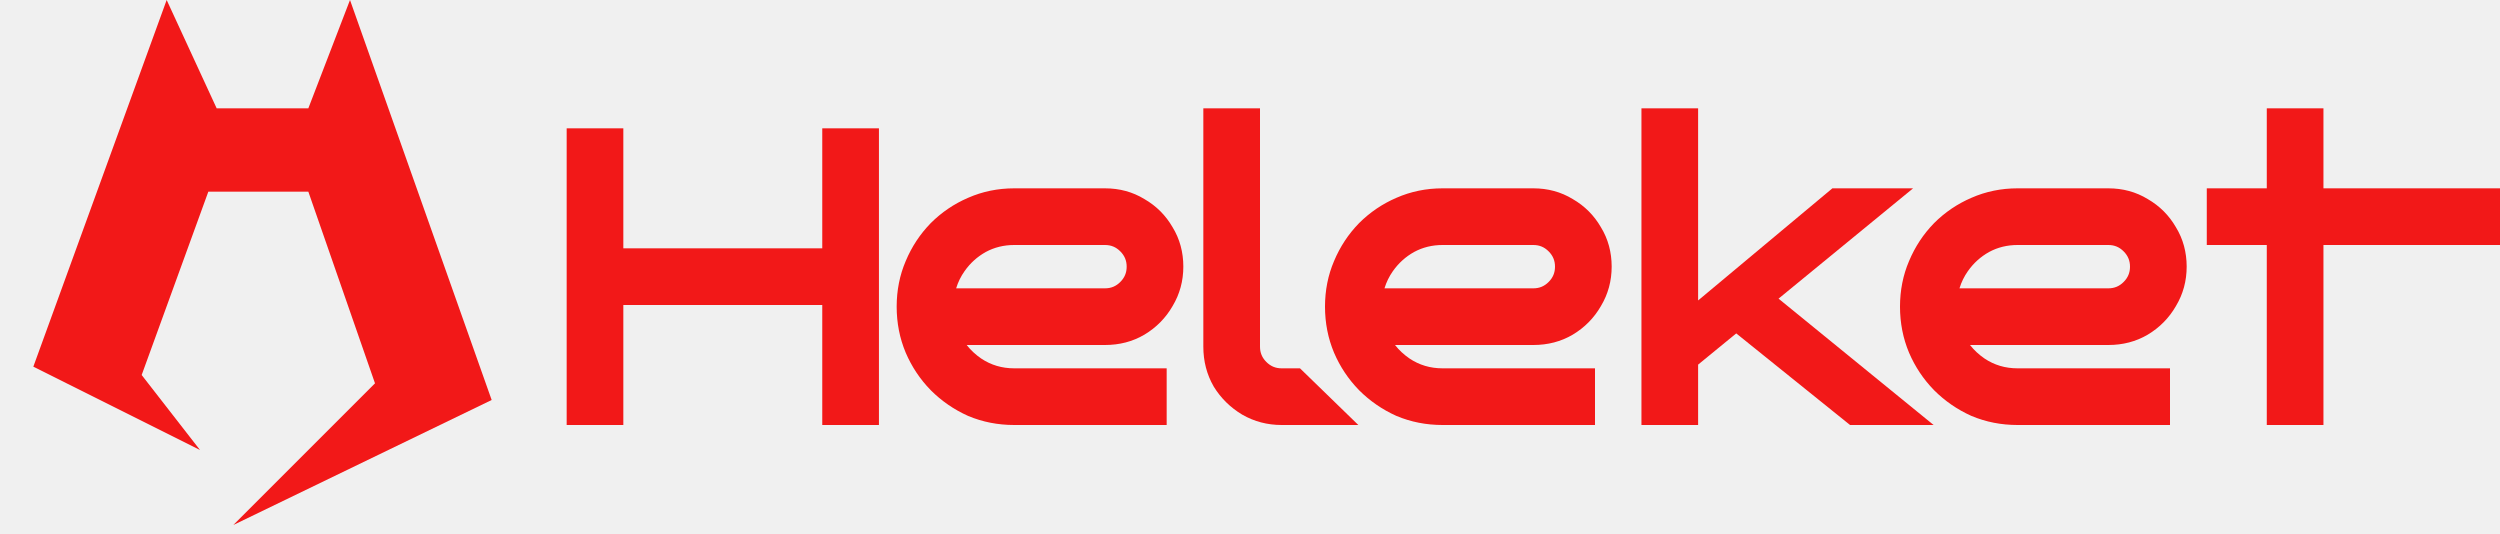
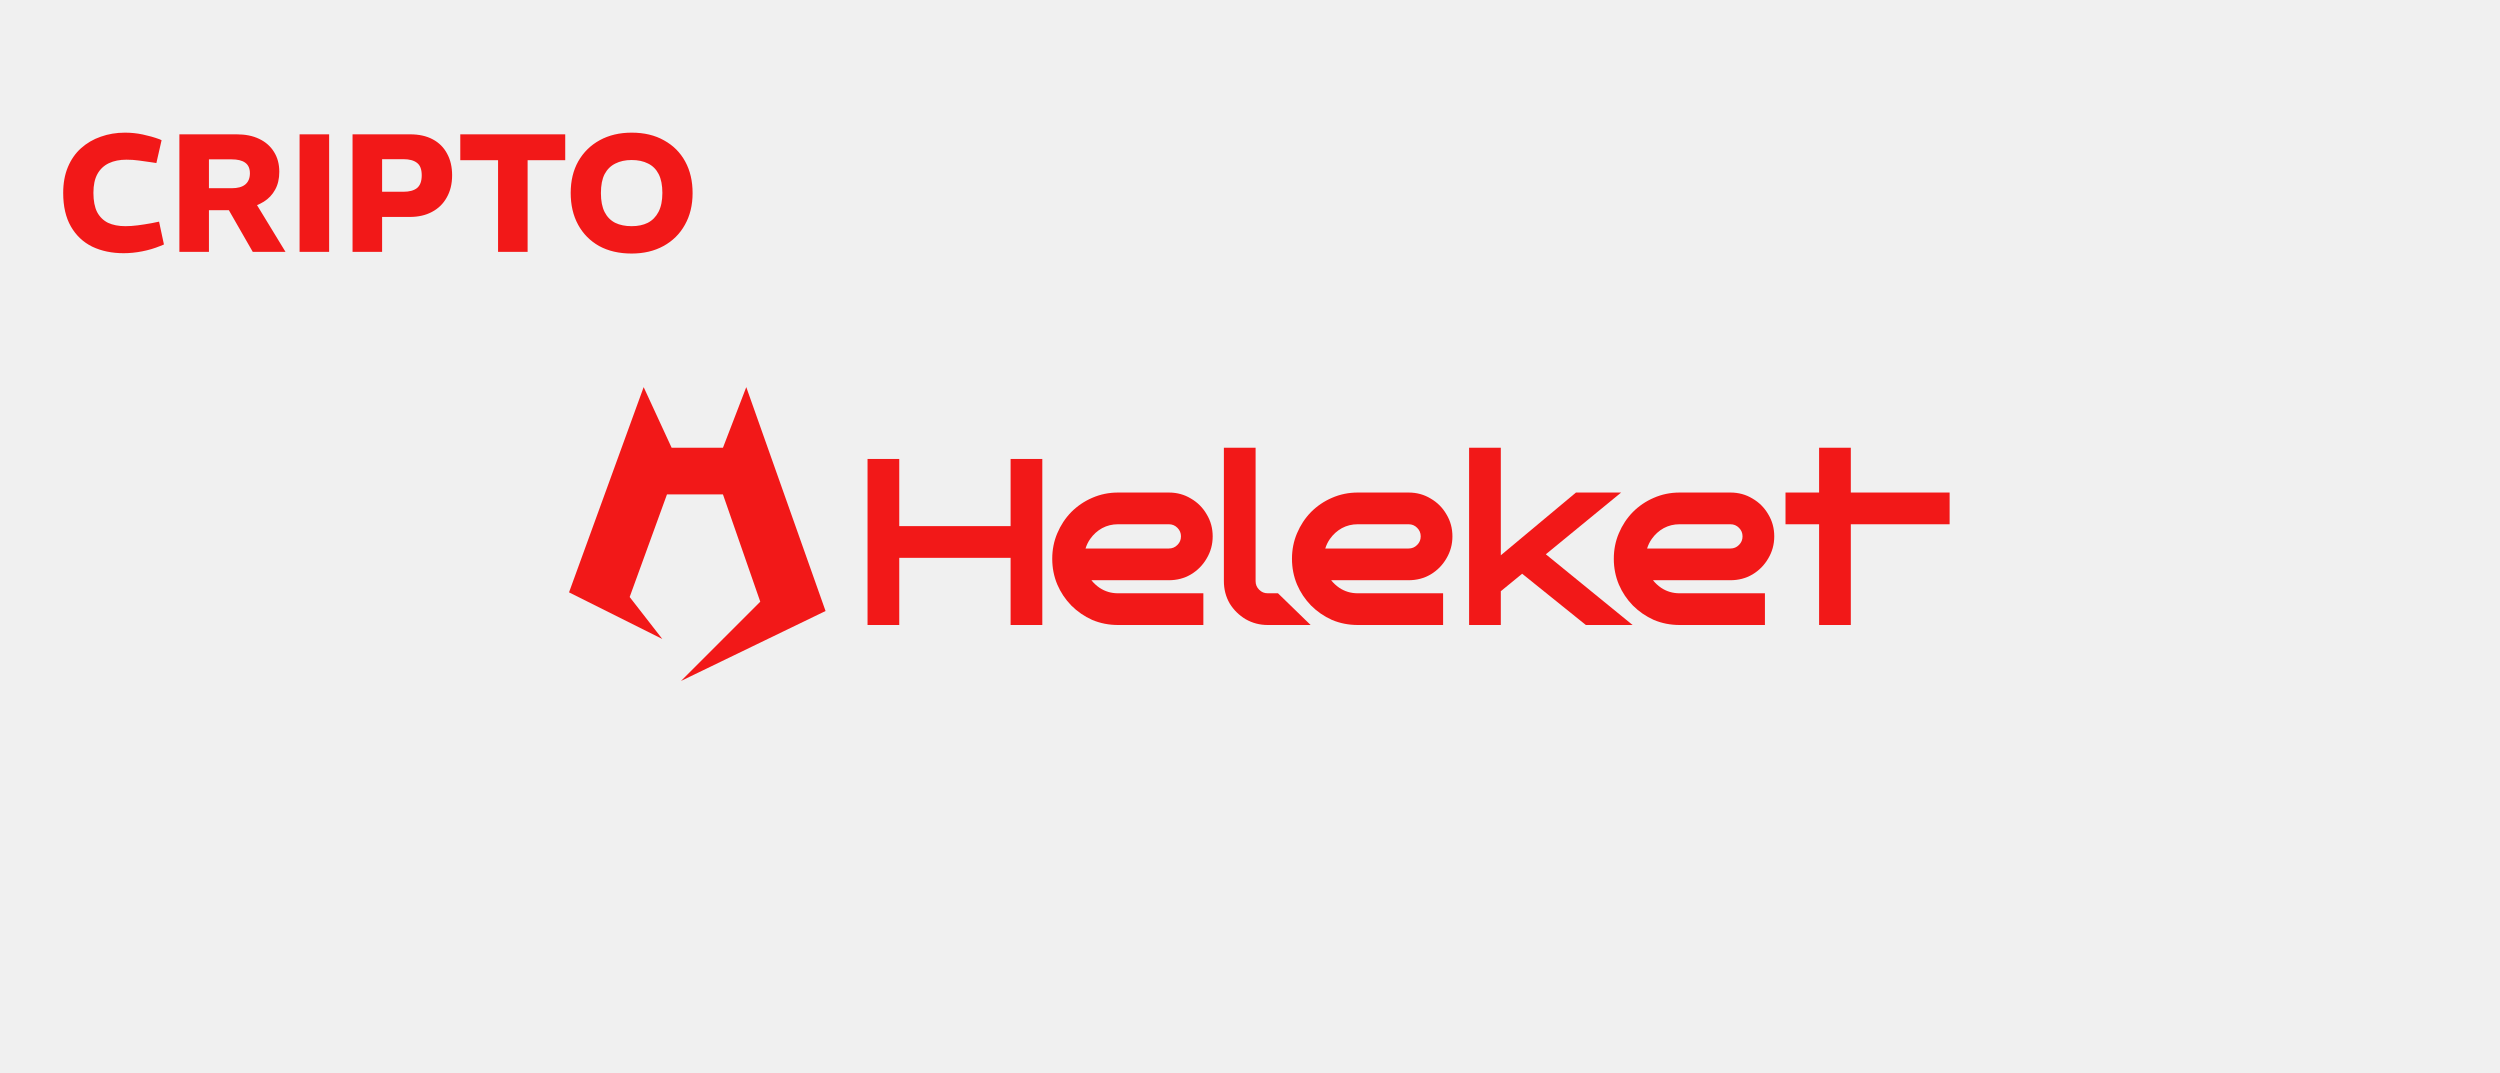
- <svg xmlns="http://www.w3.org/2000/svg" width="150" height="32" viewBox="0 0 150 32" fill="none">
-   <path d="M2 22L12 27L8.5 22.5L12.5 11.5H18.5L22.5 23L18.5 27L14 31.5L29.5 24L21 0L18.5 6.5H13L10 0L2 22Z" fill="#F21818" />
-   <path d="M76.9 25.5H81.5L78 22.1H76.9C76.537 22.1 76.24 21.977 75.982 21.718C75.723 21.46 75.6 21.163 75.6 20.8V6.5H72.2V20.8C72.2 21.666 72.404 22.465 72.819 23.185L72.822 23.192L72.826 23.198C73.253 23.892 73.823 24.452 74.531 24.877L74.539 24.881C75.258 25.295 76.048 25.5 76.9 25.5Z" fill="#F21818" />
-   <path d="M111.003 25.5H116.016L106.713 17.919L114.785 11.3H109.942L101.887 18.027V6.5H98.487V25.5H101.887V21.877L104.174 20.004L111.003 25.5Z" fill="#F21818" />
-   <path d="M139.407 25.5H136.007V14.7H132.407V11.3H136.007V6.5H139.407V11.3H150V14.7H139.407V25.5Z" fill="#F21818" />
-   <path fill-rule="evenodd" clip-rule="evenodd" d="M70.355 18.365C69.944 19.078 69.38 19.65 68.669 20.077L68.666 20.079C67.959 20.496 67.166 20.7 66.3 20.7H58.001C58.243 21.009 58.534 21.28 58.876 21.514C59.462 21.904 60.117 22.1 60.852 22.1H70V25.5H60.852C59.877 25.5 58.955 25.32 58.09 24.957L58.079 24.952C57.24 24.575 56.493 24.061 55.842 23.41L55.838 23.405C55.203 22.753 54.705 22.005 54.344 21.165L54.343 21.162C53.98 20.297 53.8 19.375 53.8 18.4C53.8 17.426 53.98 16.511 54.344 15.661C54.703 14.805 55.202 14.049 55.838 13.395L55.842 13.39C56.495 12.738 57.243 12.231 58.085 11.869C58.95 11.489 59.875 11.3 60.852 11.3H66.3C67.167 11.3 67.961 11.513 68.668 11.946C69.379 12.357 69.943 12.921 70.354 13.632C70.787 14.339 71 15.133 71 16C71 16.854 70.786 17.646 70.355 18.365ZM59.148 15.118C59.663 14.841 60.228 14.7 60.852 14.7H66.3C66.663 14.7 66.96 14.823 67.218 15.082C67.477 15.34 67.6 15.637 67.6 16C67.6 16.363 67.477 16.66 67.218 16.918C66.96 17.177 66.663 17.3 66.3 17.3H57.369C57.481 16.929 57.651 16.584 57.877 16.264C58.217 15.782 58.64 15.401 59.148 15.118Z" fill="#F21818" />
-   <path d="M49.336 25.5V18.3H36.5V14.9H49.336V7.7H52.736V25.5H49.336Z" fill="#F21818" />
-   <path d="M34 25.5H37.4V7.7H34V25.5Z" fill="#F21818" />
-   <path fill-rule="evenodd" clip-rule="evenodd" d="M96.055 18.365C95.644 19.078 95.08 19.65 94.369 20.077L94.366 20.079C93.659 20.496 92.866 20.7 92 20.7H83.701C83.943 21.009 84.234 21.28 84.576 21.514C85.162 21.904 85.817 22.1 86.552 22.1H95.7V25.5H86.552C85.577 25.5 84.655 25.32 83.79 24.957L83.779 24.952C82.94 24.575 82.193 24.061 81.542 23.41L81.538 23.405C80.903 22.753 80.404 22.005 80.044 21.165L80.043 21.162C79.68 20.297 79.5 19.375 79.5 18.4C79.5 17.426 79.68 16.511 80.044 15.661C80.403 14.805 80.901 14.049 81.538 13.395L81.542 13.39C82.195 12.738 82.943 12.231 83.785 11.869C84.65 11.489 85.575 11.3 86.552 11.3H92C92.867 11.3 93.661 11.513 94.368 11.946C95.079 12.357 95.643 12.921 96.054 13.632C96.487 14.339 96.7 15.133 96.7 16C96.7 16.854 96.486 17.646 96.055 18.365ZM84.848 15.118C85.363 14.841 85.928 14.7 86.552 14.7H92C92.363 14.7 92.66 14.823 92.918 15.082C93.177 15.34 93.3 15.637 93.3 16C93.3 16.363 93.177 16.66 92.918 16.918C92.66 17.177 92.363 17.3 92 17.3H83.069C83.181 16.929 83.351 16.584 83.576 16.264C83.917 15.782 84.34 15.401 84.848 15.118Z" fill="#F21818" />
-   <path fill-rule="evenodd" clip-rule="evenodd" d="M130.555 18.365C130.144 19.078 129.58 19.65 128.869 20.077L128.866 20.079C128.159 20.496 127.366 20.7 126.5 20.7H118.201C118.443 21.009 118.734 21.28 119.076 21.514C119.662 21.904 120.317 22.1 121.052 22.1H130.2V25.5H121.052C120.077 25.5 119.155 25.32 118.29 24.957L118.279 24.952C117.44 24.575 116.693 24.061 116.042 23.41L116.038 23.405C115.403 22.753 114.904 22.005 114.544 21.165L114.543 21.162C114.18 20.297 114 19.375 114 18.4C114 17.426 114.18 16.511 114.544 15.661C114.903 14.805 115.401 14.049 116.038 13.395L116.042 13.39C116.694 12.738 117.443 12.231 118.285 11.869C119.15 11.489 120.075 11.3 121.052 11.3H126.5C127.367 11.3 128.161 11.513 128.868 11.946C129.579 12.357 130.143 12.921 130.554 13.632C130.987 14.339 131.2 15.133 131.2 16C131.2 16.854 130.986 17.646 130.555 18.365ZM119.348 15.118C119.863 14.841 120.428 14.7 121.052 14.7H126.5C126.863 14.7 127.16 14.823 127.418 15.082C127.677 15.34 127.8 15.637 127.8 16C127.8 16.363 127.677 16.66 127.418 16.918C127.16 17.177 126.863 17.3 126.5 17.3H117.569C117.682 16.929 117.851 16.584 118.076 16.264C118.417 15.782 118.84 15.401 119.348 15.118Z" fill="#F21818" />
+ <svg xmlns="http://www.w3.org/2000/svg" width="268" height="115" viewBox="0 0 268 115" fill="none">
+   <g clip-path="url(#clip0_1038_13)">
+     <path d="M61 63.5L71 68.5L67.5 64L71.5 53H77.5L81.5 64.5L77.5 68.5L73 73L88.5 65.5L80 41.5L77.5 48H72L69 41.5L61 63.5Z" fill="#F21818" />
+     <path d="M135.9 67H140.5L137 63.6H135.9C135.537 63.6 135.24 63.477 134.982 63.218C134.723 62.96 134.6 62.663 134.6 62.3V48H131.2V62.3C131.2 63.166 131.404 63.965 131.818 64.685L131.822 64.692L131.826 64.698C132.253 65.392 132.823 65.952 133.531 66.377L133.539 66.382C134.258 66.795 135.048 67 135.9 67Z" fill="#F21818" />
+     <path d="M170.003 67H175.016L165.713 59.419L173.785 52.8H168.942L160.887 59.527V48H157.487V67H160.887V63.377L163.174 61.504L170.003 67Z" fill="#F21818" />
+     <path d="M198.407 67H195.007V56.2H191.407V52.8H195.007V48H198.407V52.8H209V56.2H198.407V67Z" fill="#F21818" />
+     <path fill-rule="evenodd" clip-rule="evenodd" d="M129.355 59.865C128.944 60.578 128.38 61.15 127.669 61.577L127.666 61.579C126.959 61.996 126.166 62.2 125.3 62.2H117.001C117.243 62.509 117.534 62.78 117.876 63.014C118.462 63.404 119.117 63.6 119.852 63.6H129V67H119.852C118.877 67 117.955 66.82 117.09 66.457L117.079 66.452C116.24 66.075 115.493 65.561 114.842 64.91L114.838 64.905C114.203 64.253 113.705 63.505 113.344 62.665L113.343 62.662C112.98 61.797 112.8 60.875 112.8 59.9C112.8 58.926 112.98 58.011 113.344 57.161C113.703 56.305 114.202 55.549 114.838 54.895L114.842 54.89C115.495 54.238 116.243 53.731 117.085 53.369C117.95 52.989 118.875 52.8 119.852 52.8H125.3C126.167 52.8 126.961 53.013 127.668 53.446C128.379 53.857 128.943 54.421 129.354 55.132C129.787 55.839 130 56.633 130 57.5C130 58.354 129.786 59.146 129.355 59.865ZM118.148 56.618C118.663 56.341 119.228 56.2 119.852 56.2H125.3C125.663 56.2 125.96 56.323 126.218 56.581C126.477 56.84 126.6 57.137 126.6 57.5C126.6 57.863 126.477 58.16 126.218 58.418C125.96 58.677 125.663 58.8 125.3 58.8H116.369C116.482 58.429 116.651 58.084 116.877 57.764C117.217 57.282 117.64 56.901 118.148 56.618Z" fill="#F21818" />
+     <path d="M108.336 67V59.8H95.5V56.4H108.336V49.2H111.736V67H108.336Z" fill="#F21818" />
+     <path d="M93 67H96.4V49.2H93V67Z" fill="#F21818" />
+     <path fill-rule="evenodd" clip-rule="evenodd" d="M155.055 59.865C154.644 60.578 154.08 61.15 153.369 61.577L153.366 61.579C152.659 61.996 151.866 62.2 151 62.2H142.701C142.943 62.509 143.234 62.78 143.576 63.014C144.162 63.404 144.817 63.6 145.552 63.6H154.7V67H145.552C144.577 67 143.655 66.82 142.79 66.457L142.779 66.452C141.94 66.075 141.193 65.561 140.542 64.91L140.538 64.905C139.903 64.253 139.405 63.505 139.044 62.665L139.043 62.662C138.68 61.797 138.5 60.875 138.5 59.9C138.5 58.926 138.68 58.011 139.044 57.161C139.403 56.305 139.902 55.549 140.538 54.895L140.542 54.89C141.194 54.238 141.943 53.731 142.785 53.369C143.65 52.989 144.575 52.8 145.552 52.8H151C151.867 52.8 152.661 53.013 153.368 53.446C154.079 53.857 154.643 54.421 155.054 55.132C155.487 55.839 155.7 56.633 155.7 57.5C155.7 58.354 155.486 59.146 155.055 59.865ZM143.848 56.618C144.363 56.341 144.928 56.2 145.552 56.2H151C151.363 56.2 151.66 56.323 151.918 56.581C152.177 56.84 152.3 57.137 152.3 57.5C152.3 57.863 152.177 58.16 151.918 58.418C151.66 58.677 151.363 58.8 151 58.8H142.069C142.182 58.429 142.351 58.084 142.576 57.764C142.917 57.282 143.34 56.901 143.848 56.618Z" fill="#F21818" />
+     <path fill-rule="evenodd" clip-rule="evenodd" d="M189.555 59.865C189.144 60.578 188.58 61.15 187.869 61.577L187.866 61.579C187.159 61.996 186.366 62.2 185.5 62.2H177.201C177.443 62.509 177.734 62.78 178.076 63.014C178.662 63.404 179.317 63.6 180.052 63.6H189.2V67H180.052C179.077 67 178.155 66.82 177.29 66.457L177.279 66.452C176.44 66.075 175.693 65.561 175.042 64.91L175.038 64.905C174.403 64.253 173.904 63.505 173.544 62.665L173.543 62.662C173.18 61.797 173 60.875 173 59.9C173 58.926 173.18 58.011 173.544 57.161C173.903 56.305 174.401 55.549 175.038 54.895L175.042 54.89C175.694 54.238 176.443 53.731 177.285 53.369C178.15 52.989 179.075 52.8 180.052 52.8H185.5C186.367 52.8 187.161 53.013 187.868 53.446C188.579 53.857 189.143 54.421 189.554 55.132C189.987 55.839 190.2 56.633 190.2 57.5C190.2 58.354 189.986 59.146 189.555 59.865ZM178.348 56.618C178.863 56.341 179.428 56.2 180.052 56.2H185.5C185.863 56.2 186.16 56.323 186.418 56.581C186.677 56.84 186.8 57.137 186.8 57.5C186.8 57.863 186.677 58.16 186.418 58.418C186.16 58.677 185.863 58.8 185.5 58.8H176.569C176.682 58.429 176.851 58.084 177.076 57.764C177.417 57.282 177.84 56.901 178.348 56.618Z" fill="#F21818" />
+   </g>
+   <path d="M13.254 27.144C11.994 27.144 10.872 26.91 9.888 26.442C8.916 25.962 8.154 25.242 7.602 24.282C7.05 23.322 6.774 22.122 6.774 20.682C6.774 19.638 6.942 18.714 7.278 17.91C7.614 17.106 8.082 16.434 8.682 15.894C9.294 15.342 10.002 14.928 10.806 14.652C11.61 14.364 12.474 14.22 13.398 14.22C14.046 14.22 14.682 14.286 15.306 14.418C15.93 14.55 16.524 14.718 17.088 14.922L17.322 15.03L16.764 17.478L16.296 17.406C15.804 17.334 15.336 17.268 14.892 17.208C14.46 17.148 14.016 17.118 13.56 17.118C12.828 17.118 12.198 17.244 11.67 17.496C11.142 17.748 10.734 18.132 10.446 18.648C10.158 19.164 10.014 19.836 10.014 20.664C10.014 21.516 10.146 22.206 10.41 22.734C10.686 23.25 11.076 23.634 11.58 23.886C12.096 24.126 12.72 24.246 13.452 24.246C13.86 24.246 14.298 24.216 14.766 24.156C15.234 24.096 15.732 24.018 16.26 23.922L17.052 23.76L17.574 26.208L17.178 26.37C16.566 26.622 15.918 26.814 15.234 26.946C14.562 27.078 13.902 27.144 13.254 27.144ZM19.23 27V14.4H25.368C26.304 14.4 27.108 14.562 27.78 14.886C28.464 15.21 28.992 15.672 29.364 16.272C29.748 16.872 29.94 17.586 29.94 18.414C29.94 19.17 29.79 19.812 29.49 20.34C29.202 20.868 28.8 21.294 28.284 21.618C27.78 21.93 27.198 22.164 26.538 22.32C25.878 22.464 25.182 22.536 24.45 22.536H22.398V27H19.23ZM27.096 27L24.36 22.23L27.348 21.654L30.606 27H27.096ZM22.398 20.178H24.828C25.476 20.178 25.962 20.046 26.286 19.782C26.622 19.506 26.79 19.104 26.79 18.576C26.79 18.06 26.622 17.682 26.286 17.442C25.962 17.202 25.47 17.082 24.81 17.082H22.398V20.178ZM32.115 27V14.4H35.283V27H32.115ZM37.793 27V14.4H43.967C44.915 14.4 45.725 14.58 46.397 14.94C47.069 15.3 47.579 15.81 47.927 16.47C48.287 17.118 48.467 17.892 48.467 18.792C48.467 19.704 48.275 20.496 47.891 21.168C47.519 21.84 46.991 22.356 46.307 22.716C45.635 23.076 44.843 23.256 43.931 23.256H40.961V27H37.793ZM40.961 20.556H43.247C43.883 20.556 44.369 20.424 44.705 20.16C45.041 19.884 45.209 19.428 45.209 18.792C45.209 18.156 45.041 17.712 44.705 17.46C44.369 17.196 43.883 17.064 43.247 17.064H40.961V20.556ZM53.392 27V17.172H49.342V14.4H60.592V17.172H56.56V27H53.392ZM67.712 27.18C66.368 27.18 65.204 26.91 64.22 26.37C63.248 25.818 62.498 25.056 61.97 24.084C61.442 23.112 61.178 21.978 61.178 20.682C61.178 19.386 61.448 18.258 61.988 17.298C62.54 16.326 63.308 15.57 64.292 15.03C65.276 14.49 66.416 14.22 67.712 14.22C69.056 14.22 70.214 14.496 71.186 15.048C72.17 15.588 72.926 16.344 73.454 17.316C73.982 18.276 74.246 19.404 74.246 20.7C74.246 21.996 73.97 23.13 73.418 24.102C72.878 25.074 72.116 25.83 71.132 26.37C70.148 26.91 69.008 27.18 67.712 27.18ZM67.712 24.246C68.384 24.246 68.96 24.126 69.44 23.886C69.932 23.634 70.316 23.244 70.592 22.716C70.868 22.188 71.006 21.51 71.006 20.682C71.006 19.854 70.874 19.182 70.61 18.666C70.346 18.15 69.968 17.772 69.476 17.532C68.984 17.28 68.396 17.154 67.712 17.154C67.04 17.154 66.458 17.28 65.966 17.532C65.474 17.772 65.09 18.15 64.814 18.666C64.55 19.182 64.418 19.86 64.418 20.7C64.418 21.528 64.55 22.206 64.814 22.734C65.078 23.25 65.456 23.634 65.948 23.886C66.44 24.126 67.028 24.246 67.712 24.246Z" fill="#F21818" />
+   <defs>
+     <clipPath id="clip0_1038_13">
+       <rect width="150" height="32" fill="white" transform="translate(59 41.5)" />
+     </clipPath>
+   </defs>
</svg>
